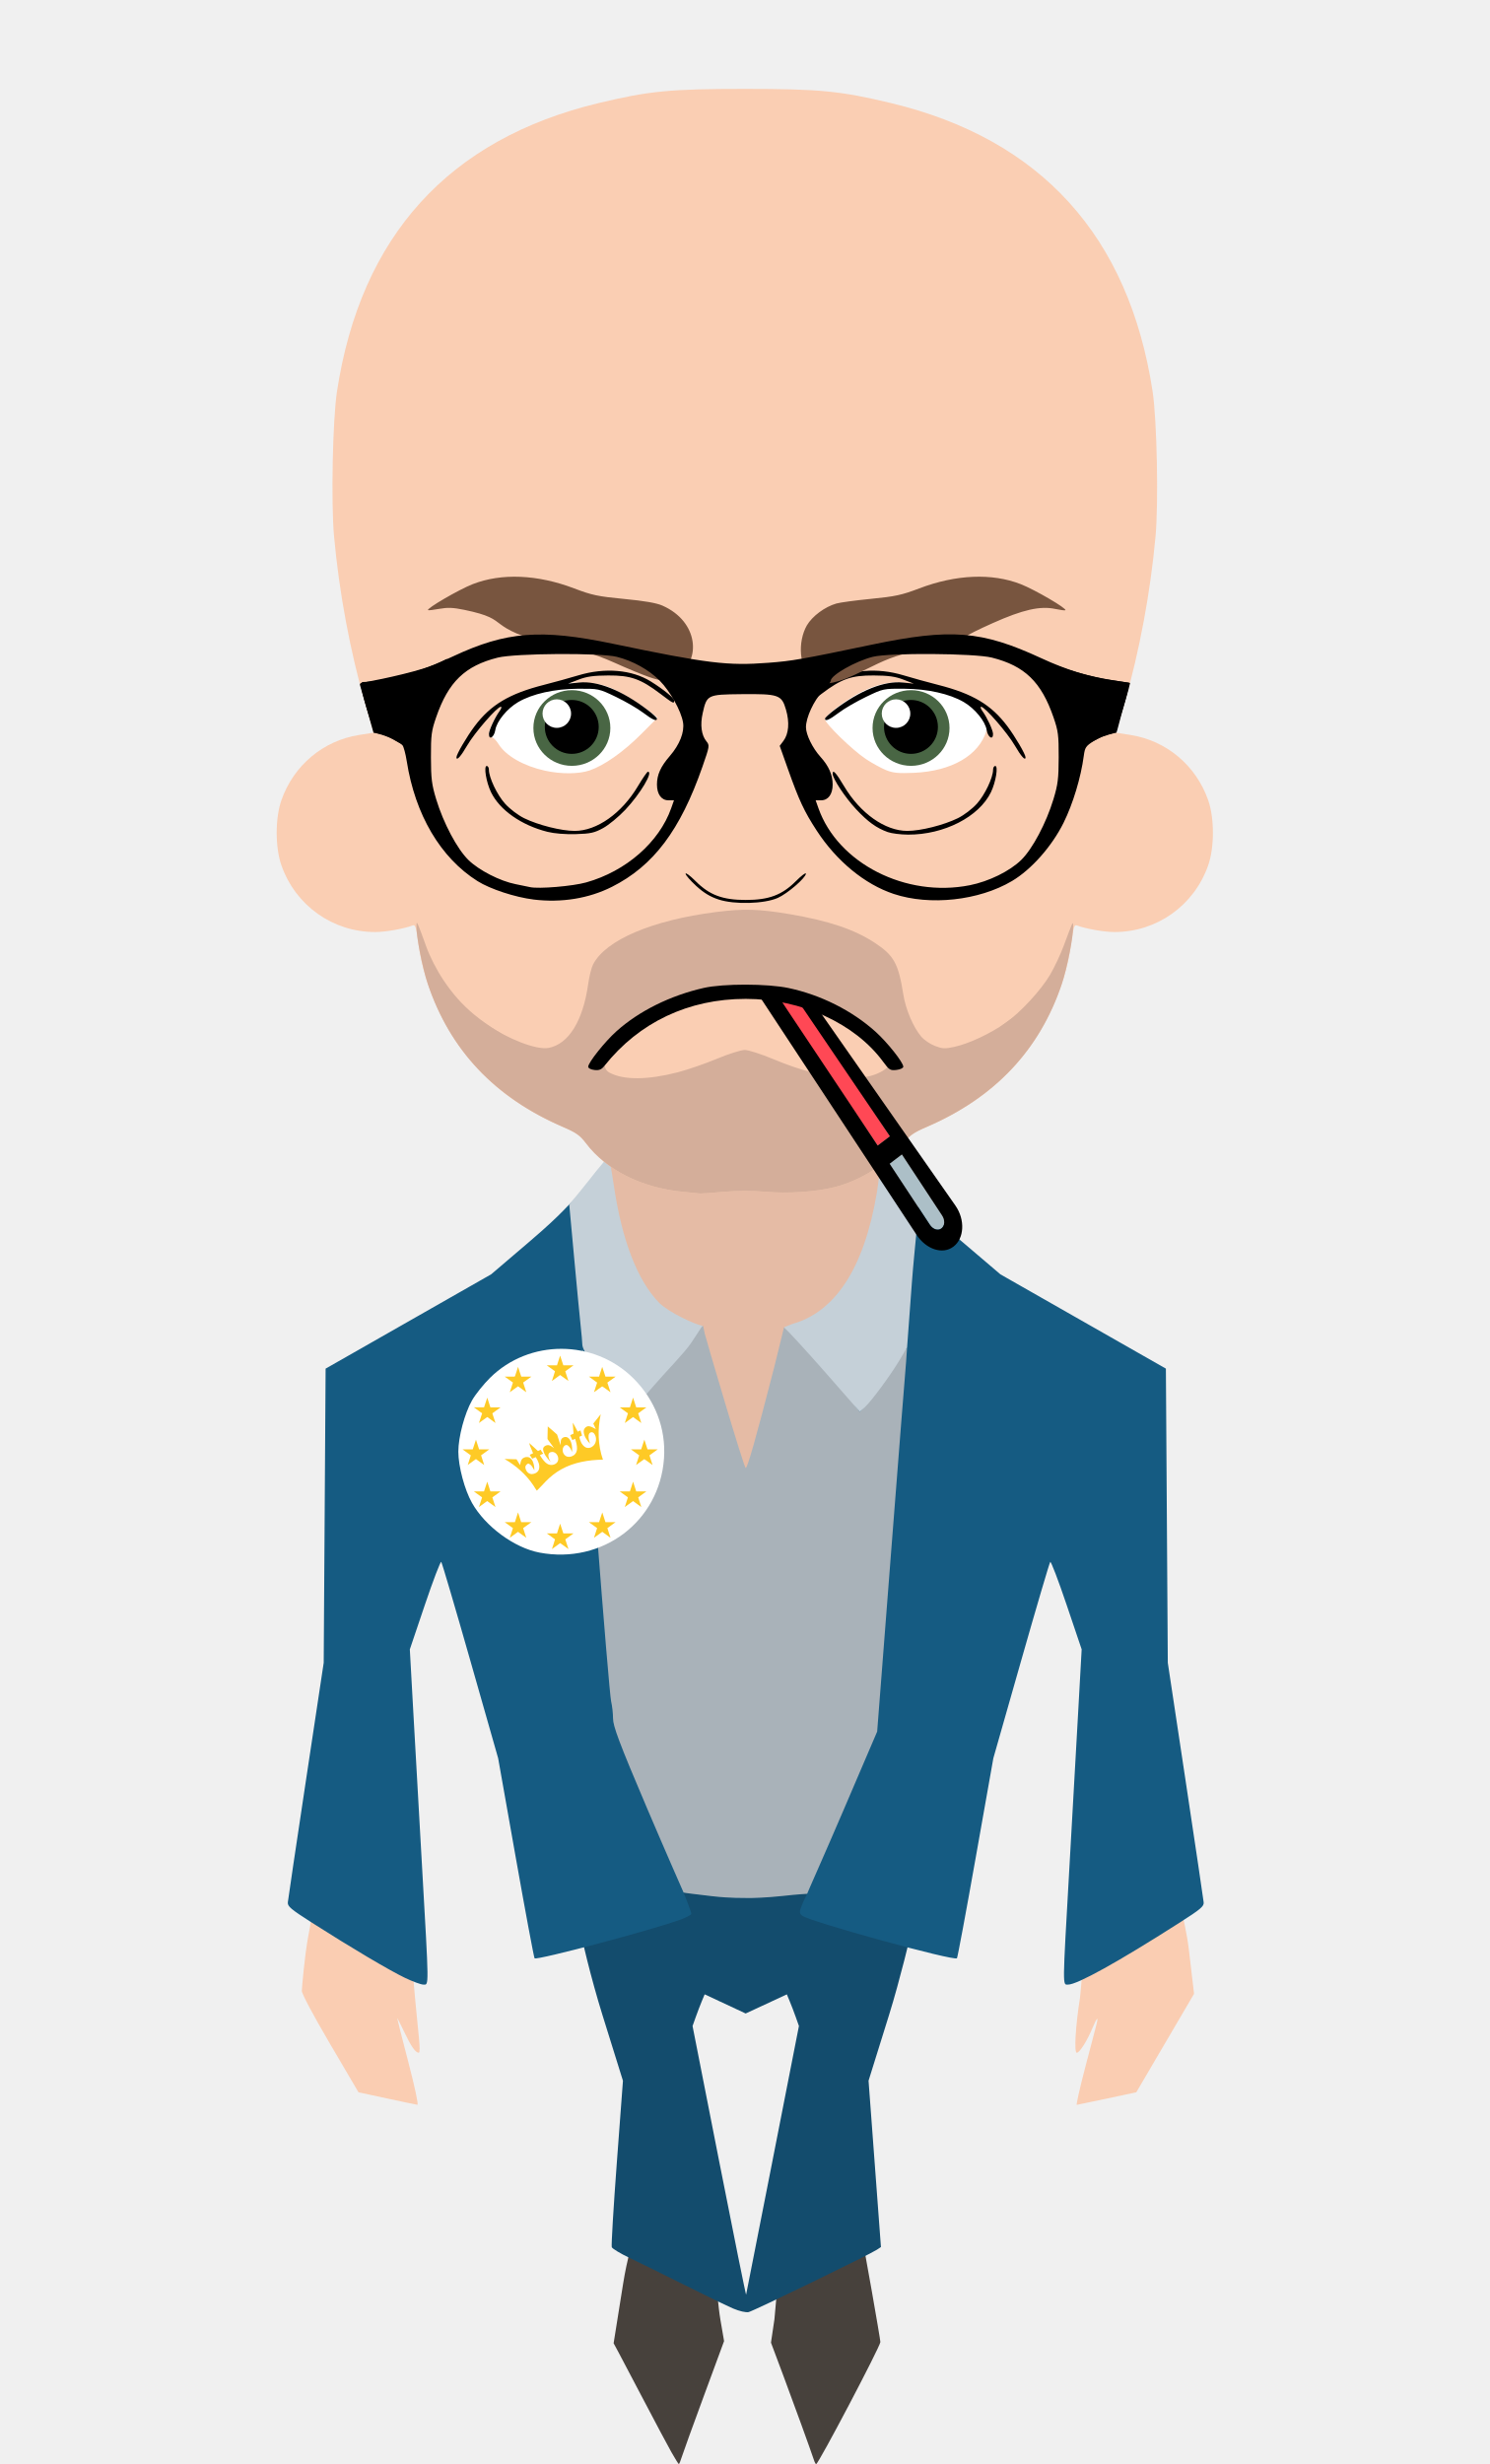
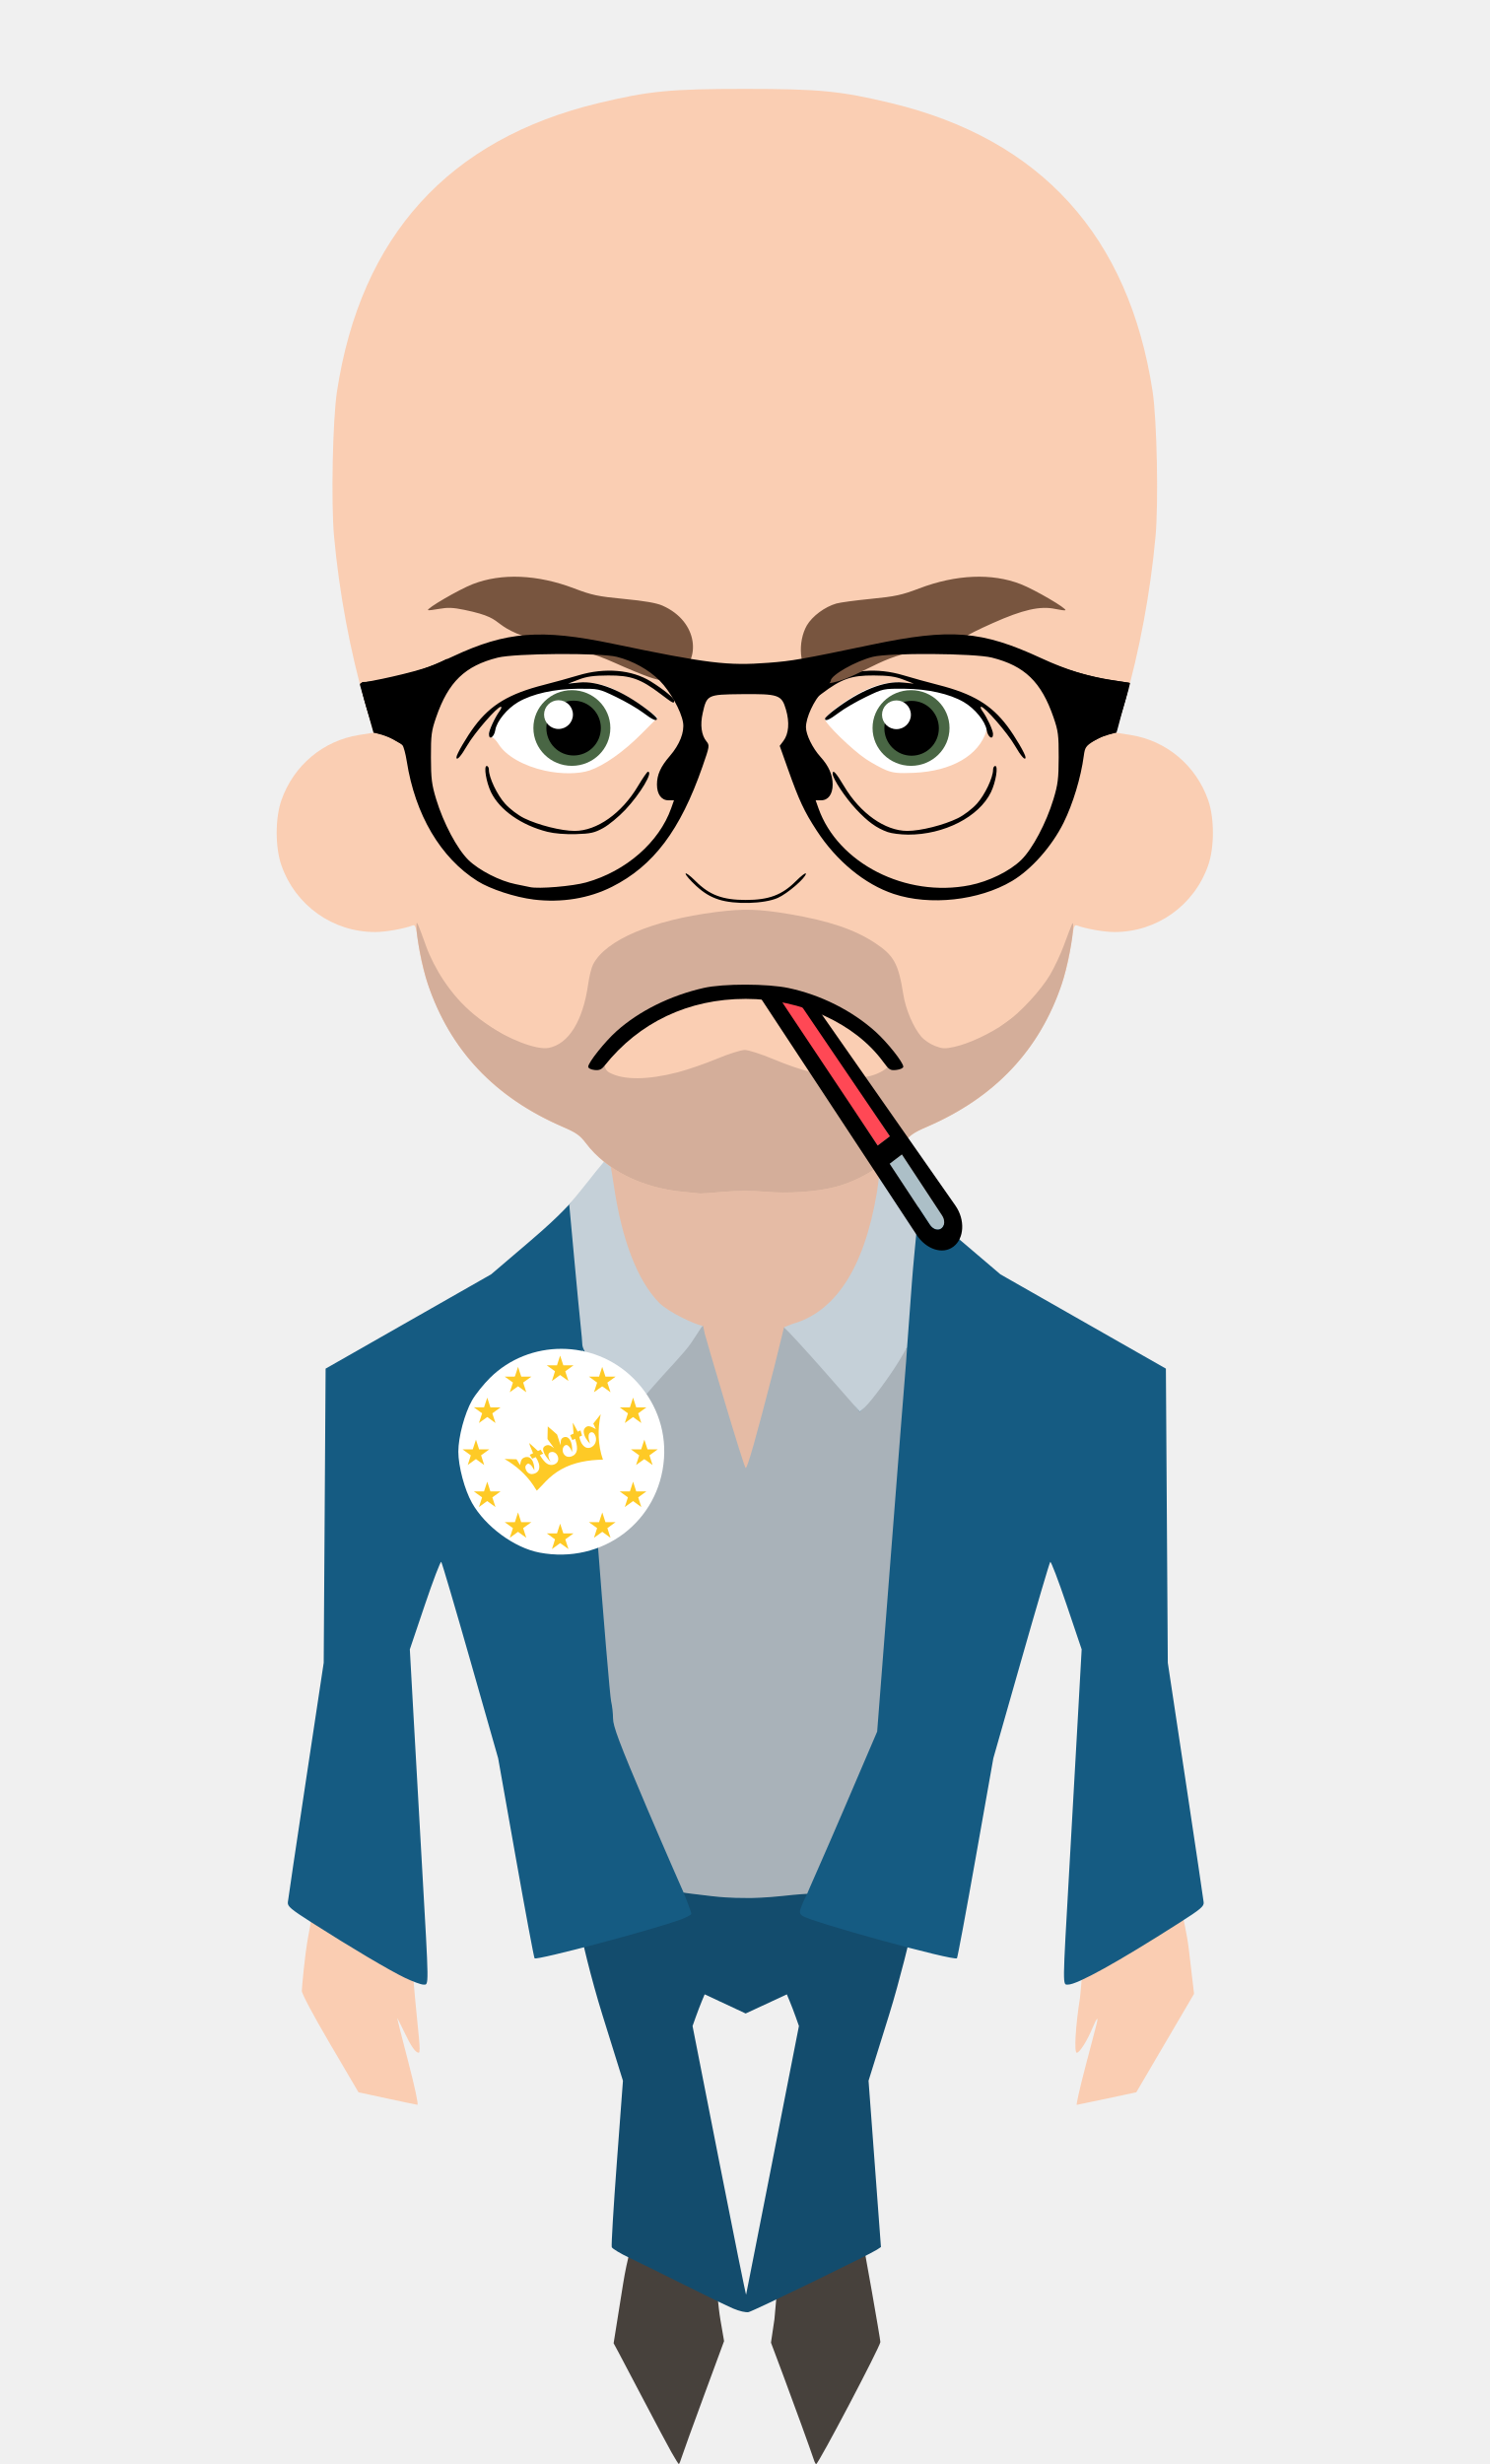
<svg xmlns="http://www.w3.org/2000/svg" version="1.1" viewBox="0 0 780 1290">
  <g id="id0:id0" transform="scale(3.7794 3.7796)">
    <path id="id0:path190" d="m93.033 339.69c-0.506-0.894-2.2-4.072-3.764-7.061-1.565-2.989-3.162-6.023-3.55-6.741l-0.705-1.306 1.311-8.214c0.54-3.387 1.344-6.136 1.385-6.182 0.066-0.075 11.231 5.628 11.476 5.862 0.055 0.052 0.331 3.567 0.615 5.223l0.516 3.011-2.762 7.489c-1.519 4.119-2.907 7.952-3.083 8.517s-0.365 1.028-0.42 1.028c-0.054 0-0.513-0.732-1.018-1.626zm19.812 1.283c-0.589-1.748-2.88-8.067-4.288-11.826l-1.742-4.651 0.48-3.244 0.48-5.361 5.793-2.994c3.556-1.838 5.831-2.87 5.893-2.674 0.219 0.7 2.512 13.829 2.512 14.183 0 0.591-8.584 16.91-8.895 16.91-0.065 0-0.169-0.154-0.233-0.343z" fill="#47413c" stroke-width=".269" />
    <path id="id0:path216-9-1" d="m101.6 319.78c-0.8-0.342-3.837-1.811-6.747-3.265-2.91-1.454-6.34-3.143-7.621-3.753-1.281-0.61-2.394-1.281-2.475-1.49-0.08-0.209 0.236-5.481 0.702-11.715l0.848-11.335-2.84-9.107c-1.562-5.009-3.115-11.434-2.921-11.481 0.354-0.085-0.115-0.401 3.195-1.327 6.303-1.764 8.832-2.738 9.298-3.005 0.298-0.171 0.377-0.805-0.058-1.817-0.32-0.743-0.521-3.338-0.566-3.431-0.033-0.068 2.717 2.004 4.973 2.273 3.791 0.452 7.516 0.448 10.695 0.085 1.892-0.216 5.192-0.597 5.573-0.664 0 0 0.834 0.768 0.22 2.157-0.418 0.946-0.751 1.262-0.444 1.433 0.581 0.323 3.35 1.137 9.534 2.808 3.298 0.891 3.291 1.5 3.291 1.5-0.067 0.187-1.522 6.457-3.084 11.465l-2.84 9.105 0.859 11.518 0.859 11.518-0.56 0.372c-1.046 0.694-17.111 8.502-17.776 8.639-0.384 0.079-1.272-0.125-2.117-0.485zm5.458-20.646 3.63-18.5-0.439-1.236c-0.241-0.68-0.618-1.665-0.837-2.19l-0.398-0.953-5.706 2.648-5.68-2.652-0.399 0.956c-0.22 0.526-0.597 1.513-0.839 2.194l-0.44 1.239 3.681 18.707c2.025 10.289 3.708 18.613 3.74 18.498 0.032-0.115 1.692-8.535 3.688-18.71z" fill="#134c6d" stroke-width=".265" />
    <path id="id0:path192" d="m53.607 290.67-3.94-0.854-3.929-6.686c-2.314-3.938-3.926-6.962-3.921-7.356 4e-3 -0.368 0.391-4.864 0.859-7.403l0.851-4.617 4.018 2.541c2.21 1.398 5.255 3.204 6.766 4.013l2.749 1.472 0.469 5.263c0.37 4.152 0.829 7.297 0.492 7.297-0.457 0-1.07-0.881-2.043-2.938-0.521-1.1-0.946-1.927-0.946-1.838 0 0.09 0.695 2.827 1.544 6.084 0.887 3.4 1.422 5.911 1.257 5.897-0.158-0.013-2.06-0.408-4.227-0.878zm96.663-3.985c0.696-2.688 1.397-5.362 1.558-5.943 0.425-1.534 0.204-1.451-0.474 0.178-0.742 1.783-1.782 3.422-2.17 3.422-0.394 0-0.176-3.724 0.447-7.636l0.47-5.067 2.95-1.679c1.623-0.923 4.632-2.747 6.689-4.053l3.739-2.374 0.254 1.246c0.14 0.686 0.714 3.034 0.977 5.263l0.722 6.133-4.002 6.821-4.002 6.821-4.036 0.863c-2.22 0.475-4.115 0.869-4.212 0.877-0.097 8e-3 0.393-2.185 1.089-4.872z" fill="#facdb2" stroke-width=".266" />
    <path id="id0:path7422" d="m56.096 273.96c-2.161-1.036-7.499-4.2-12.836-7.608-2.978-1.902-3.432-2.284-3.382-2.843 0.032-0.355 1.163-7.968 2.514-16.918l2.456-16.272 0.132-20.37 0.132-20.37 22.943-13.07 5.255-4.484c5.025-4.288 5.16-4.979 6.703-6.268 0.973-0.813 1.822-2.481 2.463-3.221l1.833-2.115 0.25 1.072c0.232 0.995 0.043 0.355 0.58 3.586 1.341 8.065 3.653 13.833 7.392 16.677 1.405 1.069 3.357 2.041 4.596 2.041 0.513 0 0.087-0.067 0.589 2.102 0.865 3.738 5.172 17.479 5.603 17.495 0.396 0.015 4.57-15.402 4.989-17.35l0.491-2.194 1.089-0.355c4.749-1.549 8.754-5.902 10.817-14.073 0.41-1.625 0.837-3.891 1.012-5.143 0.306-2.185 0.603-4.409 1.446-3.787l0.403 0.297 0.659 0.967c0.743 1.09 2.202 3.77 2.883 4.338 0.234 0.195 2.909 3.11 5.956 5.706l5.541 4.719 22.924 13.059 0.132 20.37 0.132 20.37 2.456 16.272c1.351 8.95 2.482 16.563 2.514 16.918 0.05 0.559-0.404 0.941-3.382 2.843-8.447 5.395-14.132 8.55-15.405 8.55-0.776 0-0.784 0.739 0.186-16.272 0.432-7.567 0.99-17.45 1.241-21.961l0.456-8.203-2.081-6.16c-1.145-3.388-2.167-6.067-2.272-5.953-0.105 0.114-1.922 6.279-4.037 13.701l-3.846 13.494-2.441 13.759c-1.343 7.567-2.513 13.842-2.6 13.945-0.368 0.43-20.26-5.029-21.438-5.891-0.451-0.33-0.419-0.601 0.107-1.829 0.303-0.708 0.631-1.204 0.571-1.264-0.06-0.06-1.937 0.112-4.173 0.363-4.042 0.454-6.413 0.384-11.815-0.349l-1.135-0.154 0.54 1.37c0.297 0.754 0.54 1.476 0.54 1.606 0 0.13-0.66 0.483-1.467 0.784-3.654 1.367-19.969 5.695-20.248 5.371-0.091-0.106-1.264-6.384-2.607-13.952l-2.441-13.759-3.846-13.494c-2.115-7.422-3.932-13.587-4.037-13.701-0.105-0.114-1.127 2.565-2.272 5.953l-2.081 6.16 0.456 8.203c0.251 4.511 0.809 14.394 1.241 21.961 0.97 17.011 0.962 16.272 0.186 16.272-0.332 0-1.488-0.424-2.569-0.942z" fill="#155b82" stroke-width=".265" />
    <path id="id0:path37" d="m99.339 198.1c-1.042-3.909-2.909-8.561-3.128-10.216l-0.474-2.575-4.736-0.653s-6.365-10.141-7.369-20.59c-0.175-1.823 0.42-4.074 0.467-4.12 0.047-0.047 0.712-0.109 1.648 0.387 3.962 2.098 8.648 1.248 13.162 1.304 9.539 0.118 16.978 1.081 22.124-1.583 1.05-0.544 1.461-0.288 1.569-0.337 0.216-0.099 1.289 0.845 0.496 5.186-1.784 9.768-6.217 19.902-11.69 20.134l-1.167 0.449-0.321 1.656c-0.648 3.336-5.946 16.877-6.084 17.529-0.385 1.82-3.054-1.164-4.495-6.571z" fill="#e5bba5" />
    <g id="id0:g186" transform="translate(-.00010372 -.00010846)" stroke-width=".265">
      <path id="id0:path182" d="m98.793 262.67c-2.316-0.273-4.068-0.482-4.085-0.521-0.018-0.042-2.387-5.403-5.028-11.597-3.968-9.306-4.747-11.481-4.747-12.518 0-0.69-0.119-1.754-0.265-2.364-0.146-0.61-1.036-11.17-1.978-23.467-0.942-12.297-1.786-23.013-1.874-23.813l-0.162-1.455 1.5 2.379c1.391 2.206 3.929 5.528 4.734 6.196 0.351 0.291 1.074-0.901 8.069-8.862 1.355-1.543 2.251-2.956 2.37-2.999 0.119-0.043 0.086 0.099 0.315 1.093 0.155 0.673 5.431 18.597 5.673 18.597 0.249 0 1.435-4.191 3.942-13.926l1.367-5.56 4.623 4.031 5.882 7.682 0.703-0.823c0.996-1.165 2.862-4.564 4.513-6.348l1.327-1.744-0.137 2.002c-0.09 0.946-1.028 12.852-2.085 26.459l-1.922 24.739-4.704 10.98c-2.587 6.039-4.991 11.407-4.999 11.494-0.069-3e-3 -1.415 0.079-3.444 0.303-2.029 0.224-4.206 0.295-4.753 0.278-0.44-0.014-2.519 0.034-4.835-0.239z" fill="#a9b2b9" />
      <path id="id0:path184" d="m85.405 193.8c-2.143-2.564-4.699-6.628-4.723-7.511-0.01-0.378-0.117-1.581-0.237-2.672-0.12-1.091-0.525-5.315-0.899-9.385l-0.681-7.401 1.331-1.599c1.354-1.627 3.779-4.863 4.067-4.863 0.145 0 0.269 0.616 0.374 1.298 0.148 0.96 0.23 1.338 0.444 2.768 1.086 7.231 3.164 12.875 6.258 16.038 1.335 1.335 5.077 3.053 6.006 3.172-0.405 0.485-0.045 0.065-1.597 2.384-0.906 1.354-3.445 3.916-5.234 5.989s-3.297 3.77-3.35 3.77c-0.054 0-0.846-0.895-1.76-1.988zm28.895-3.75c-2.656-3.029-5.288-5.868-5.677-6.201 0 0 1.132-0.458 1.187-0.473 5.773-1.613 9.881-7.508 11.67-18.148 0.53-3.152 0.231-4.355 1.435-5.017 0.366-0.201 0.87 0.884 1.712 2.011 0.572 0.766 0.804 1.378 1.369 2.242 0.802 1.226 0.401 0.702 1.158 1.661 0.354 0.449-0.451 6.586-0.816 11.529l-0.665 8.987-1.046 1.76c-1.247 2.099-3.896 5.687-4.831 6.543l-0.668 0.612z" fill="#c5d0d8" />
    </g>
    <g id="id0:g206" transform="translate(-.00010372 -.00010846)" stroke-width=".265">
      <path id="id0:path204" d="m74.745 215.06c-3.489-0.661-7.499-3.609-9.348-6.873-1.028-1.816-1.897-5.069-1.897-7.105s0.868-5.289 1.897-7.105c0.465-0.822 1.591-2.231 2.502-3.13 5.432-5.368 14.364-5.346 19.826 0.049 3.027 2.99 4.562 6.985 4.27 11.117-0.616 8.729-8.513 14.702-17.25 13.048z" fill="#fff" />
    </g>
    <path id="id0:path53" d="m73.84 110.05c-3.084-0.635-5.367-1.705-7.238-3.392-1.176-1.06-3.194-3.468-3.198-4.643-0.002-0.555 0.003-0.065-0.003-0.384-4e-3 -0.228 0.837-0.38 0.845-0.535 0.031-0.569 5.451-3.995 8.322-5.061 1.329-0.494 1.967-0.556 4.929-0.48l3.37 0.302 2.256 0.929c0.522 0.286 6.992 4.265 7.127 4.714 0.131 0.438-1.898 3.295-4.22 5.165-1.113 0.897-2.917 2.058-4.009 2.58-1.806 0.864-2.211 0.954-4.498 0.998-1.383 0.027-3.04-0.06-3.684-0.193zm52.723-0.235c-2.238-0.806-5.076-2.834-7.993-5.712l-2.481-2.53 1.567-0.967c2.461-1.518 5.879-3.939 7.369-4.558 1.122-0.466 1.883-0.643 4.733-0.656 2.51-0.012 3.225 0.165 3.306 0.408 0.061 0.182 0.477 0.424 0.647 0.424 0.593 5.3e-4 3.688 1.272 6.141 3.036 3.496 2.514 3.147 1.129 2.788 3.594-0.409 2.803-4.476 6.19-8.634 7.071-2.574 0.545-5.753 0.498-7.444-0.111z" fill="#fff" stroke-width=".265" />
    <ellipse id="id0:path8077-5-3" cx="125.36" cy="104.77" rx="6.421" ry="6.314" fill="#29abe2" fill-rule="evenodd" stroke-width=".601" />
    <path id="id0:path65" d="m63.371 105.3c-0.264-0.426 5.525-4.058 8.263-5.184 0.839-0.345 1.33-0.63 1.091-0.633-1.088-0.016-5.29 1.463-9.378 3.301-5.07 2.279-4.902 2.218-5.048 1.825-0.06-0.161 0.64-0.623 1.554-1.028 10.497-4.646 11.369-4.889 18.216-5.09 5.745-0.168 7.685 0.087 10.483 1.38 2.508 1.159 6.012 3.573 5.675 3.91-0.161 0.161-0.869-0.186-1.949-0.957-3.883-2.771-7.348-3.894-11.845-3.84l-1.72 0.021 1.191 0.229c0.655 0.126 2.061 0.669 3.125 1.206 2.667 1.347 7.665 4.646 7.255 4.788-0.185 0.064-1.435-0.594-2.778-1.462-5.537-3.579-8.618-4.603-12.149-4.039-2.999 0.479-5.147 1.456-9.666 4.396-1.196 0.778-2.241 1.307-2.322 1.176zm52.653-1e-3c-0.172-0.278 1.89-1.707 5.423-3.76 2.417-1.404 4.151-2.165 5.556-2.436 0.364-0.07-0.717-0.075-2.402-0.011-4.184 0.16-6.274 0.901-10.239 3.632-1.927 1.327-2.765 1.515-1.7 0.381 0.863-0.919 4.568-3.072 6.587-3.829 1.582-0.593 2.319-0.689 6.088-0.797 4.446-0.127 8.081 0.166 10.767 0.868 3.166 0.827 12.066 4.751 12.066 5.319 0 0.202-0.032 0.367-0.071 0.367-0.039 0-1.899-0.835-4.132-1.855-4.619-2.111-7.824-3.296-9.555-3.535l-1.191-0.164 0.941 0.364c2.186 0.846 8.97 4.819 8.978 5.256 7e-3 0.431-0.643 0.136-2.983-1.352-2.765-1.759-5.032-2.751-5.538-3.003-0.199-0.099-0.357-0.156-0.517-0.242-0.137-0.074-1.033-0.432-2.186-0.667-4.069-0.83-7.117 0.103-13.161 4.025-1.421 0.922-2.65 1.57-2.731 1.439z" stroke-width=".265" />
    <path id="id0:path1" d="m94.582 165.08c-5.692-0.553-10.593-3.013-13.4-6.727-0.826-1.092-1.343-1.458-3.191-2.254-8.092-3.487-13.676-8.676-17.123-15.913-1.543-3.24-2.473-6.314-2.933-9.7-0.281-2.072-0.401-2.435-0.758-2.297-1.185 0.457-3.777 0.914-5.186 0.914-5.887 0-11.03-3.65-12.998-9.223-0.879-2.49-0.879-6.565 0-9.056 1.7-4.815 5.784-8.239 10.761-9.02l1.997-0.313-1.143-3.982c-2.108-7.346-3.611-15.401-4.325-23.191-0.428-4.663-0.197-16.154 0.403-20.086 3.288-21.536 15.484-34.976 36.261-39.957 7.002-1.679 9.917-1.961 20.241-1.961 10.325 0 13.239 0.282 20.241 1.961 20.777 4.981 32.973 18.421 36.261 39.957 0.6 3.932 0.831 15.423 0.403 20.086-0.715 7.79-2.217 15.845-4.325 23.191l-1.143 3.982 1.997 0.313c4.977 0.781 9.062 4.204 10.761 9.02 0.879 2.49 0.879 6.565 0 9.056-1.968 5.574-7.111 9.223-12.998 9.223-1.409 0-4.001-0.457-5.186-0.914-0.357-0.138-0.476 0.225-0.758 2.297-0.46 3.386-1.389 6.461-2.933 9.7-3.447 7.237-9.031 12.426-17.123 15.913-1.848 0.796-2.365 1.162-3.191 2.254-2.028 2.683-5.872 5.137-9.504 6.067-2.64 0.676-6.468 0.937-9.647 0.658-1.845-0.162-3.913-0.157-5.834 0.013-1.637 0.145-3.096 0.248-3.241 0.23-0.146-0.019-1.221-0.127-2.39-0.24z" fill="#faceb3" />
    <path id="id0:path1-4" d="m77.168 189.12c0.144-0.449 0.297-0.896 0.435-1.348 0.153 0.447 0.295 0.899 0.443 1.348h1.415q-0.573 0.415-1.147 0.831c0.148 0.447 0.292 0.894 0.44 1.341-0.386-0.272-0.762-0.554-1.149-0.828q-0.572 0.416-1.143 0.831c0.141-0.451 0.301-0.896 0.431-1.35l-1.141-0.825c0.472-1e-3 0.943-6.7e-4 1.415-6.7e-4zm-5.779 1.397c0.127-0.396 0.257-0.789 0.385-1.185 0.15 0.453 0.282 0.908 0.449 1.354q0.7-7e-3 1.402 0c-0.384 0.268-0.758 0.548-1.143 0.819 0.139 0.45 0.291 0.896 0.435 1.345-0.381-0.272-0.762-0.553-1.143-0.827-0.381 0.272-0.762 0.555-1.143 0.825 0.143-0.449 0.297-0.893 0.435-1.344-0.381-0.269-0.756-0.551-1.139-0.816 0.435-8e-3 0.877 4e-3 1.315-4e-3 0.102 0.022 0.12-0.096 0.147-0.167zm11.608 0.167c0.148-0.448 0.301-0.896 0.435-1.349 0.163 0.445 0.296 0.9 0.451 1.349h1.405c-0.381 0.276-0.767 0.548-1.143 0.832 0.153 0.443 0.295 0.89 0.44 1.336-0.389-0.266-0.75-0.576-1.155-0.816-0.388 0.256-0.754 0.544-1.135 0.813 0.144-0.446 0.285-0.893 0.435-1.337-0.377-0.282-0.762-0.557-1.143-0.83 0.47-6.5e-4 0.94 1e-3 1.409 1e-3zm-15.935 4.258c0.154-0.447 0.286-0.9 0.449-1.344 0.134 0.451 0.286 0.896 0.43 1.343h1.415q-0.575 0.416-1.146 0.829c0.15 0.446 0.294 0.893 0.438 1.341-0.381-0.276-0.762-0.547-1.138-0.829-0.39 0.269-0.767 0.556-1.153 0.829 0.147-0.445 0.289-0.893 0.439-1.342-0.381-0.278-0.762-0.553-1.143-0.83 0.468-8.4e-4 0.938 8.4e-4 1.409 8.4e-4zm20.211-1e-3q0.218-0.675 0.435-1.347c0.143 0.45 0.295 0.897 0.435 1.347 0.471 4e-3 0.942 0 1.415 2e-3 -0.381 0.277-0.762 0.551-1.143 0.828 0.139 0.449 0.294 0.893 0.435 1.342-0.381-0.272-0.762-0.552-1.143-0.826-0.381 0.272-0.762 0.552-1.143 0.828 0.14-0.449 0.292-0.895 0.435-1.344q-0.57-0.413-1.143-0.826c0.471-3e-3 0.943 8.5e-4 1.415-2e-3zm-5.074 2.249c0.343-0.432 0.684-0.866 1.03-1.294-0.449 2.074-0.397 4.279 0.305 6.292-1.985 0.029-4.021 0.36-5.773 1.34-0.807 0.446-1.529 1.034-2.171 1.693-0.409 0.418-0.79 0.862-1.216 1.263-0.177-0.218-0.301-0.472-0.459-0.703-1.014-1.533-2.429-2.775-4.016-3.689 0.555 0.021 1.11 0.032 1.665 0.045 0.168 0.267 0.331 0.538 0.494 0.808 0.058-0.319 0.094-0.682 0.343-0.917 0.268-0.213 0.672-0.293 0.979-0.116 0.211 0.119 0.346 0.332 0.443 0.547a2.904 2.904 0 0 1 0.206 1.205c-0.202-0.368-0.414-0.805-0.846-0.94-0.193 0.084-0.368 0.245-0.396 0.462-0.005 0.468 0.342 0.969 0.837 0.998 0.439 7e-3 0.937-0.23 1.055-0.686 0.157-0.59-0.146-1.176-0.454-1.663q-0.242 0.113-0.485 0.221c-0.127-0.174-0.243-0.355-0.357-0.538 0.157-0.068 0.312-0.139 0.467-0.211-0.157-0.484-0.423-0.932-0.536-1.428 0.417 0.356 0.809 0.743 1.216 1.111l0.381-0.175a1.927 1.927 0 0 0 0.357 0.536c-0.156 0.071-0.312 0.143-0.468 0.214 0.288 0.444 0.575 0.925 1.04 1.206 0.429 0.268 1.064 0.172 1.372-0.236 0.319-0.476 0.036-1.208-0.495-1.39-0.267-0.086-0.656 6e-3 -0.728 0.313-0.065 0.375 0.131 0.727 0.295 1.051-0.44-0.498-0.934-1.03-1.038-1.711-0.051-0.391 0.37-0.637 0.713-0.626 0.317 0.015 0.544 0.261 0.8 0.418-0.277-0.405-0.58-0.792-0.862-1.193-0.054-0.065-0.04-0.152-0.043-0.23 0.008-0.529 0.022-1.058 0.036-1.586 0.426 0.381 0.875 0.734 1.29 1.124 0.184 0.482 0.3 0.989 0.474 1.475 0.031-0.24 0.007-0.49 0.075-0.723 0.125-0.373 0.647-0.535 0.964-0.304 0.218 0.153 0.342 0.404 0.43 0.65 0.151 0.424 0.163 0.881 0.135 1.327-0.143-0.333-0.288-0.701-0.599-0.915-0.166-0.117-0.393-0.045-0.511 0.109-0.404 0.453-0.146 1.274 0.429 1.444 0.33 0.094 0.688-0.022 0.958-0.218 0.269-0.196 0.396-0.532 0.408-0.855 0.019-0.479-0.12-0.946-0.264-1.397l-0.381 0.182c-0.109-0.225-0.215-0.451-0.308-0.682q0.238-0.109 0.474-0.218c-0.033-0.504-0.1-1.005-0.112-1.51 0.262 0.393 0.453 0.829 0.687 1.239 0.129-0.059 0.258-0.117 0.387-0.175 0.071 0.238 0.144 0.476 0.214 0.715-0.127 0.06-0.255 0.119-0.381 0.18 0.116 0.516 0.309 1.068 0.762 1.385 0.308 0.224 0.747 0.189 1.045-0.037 0.581-0.381 0.672-1.269 0.254-1.802-0.109-0.138-0.303-0.237-0.478-0.163-0.181 0.06-0.272 0.251-0.291 0.429-0.041 0.387 0.08 0.766 0.193 1.132-0.419-0.448-0.816-0.986-0.871-1.617-0.054-0.415 0.317-0.85 0.746-0.799 0.341 0.045 0.625 0.259 0.932 0.398-0.115-0.26-0.237-0.512-0.353-0.766zm-16.703 3.573c0.158-0.446 0.293-0.899 0.446-1.346q0.218 0.672 0.435 1.344h1.415q-0.57 0.413-1.139 0.825c0.136 0.451 0.291 0.896 0.43 1.346-0.381-0.272-0.762-0.552-1.143-0.827-0.381 0.272-0.756 0.55-1.138 0.82 0.132-0.447 0.287-0.887 0.429-1.333-0.381-0.278-0.762-0.553-1.143-0.829 0.469-4e-3 0.938-3e-3 1.408-6.6e-4zm23.778-1.347c0.143 0.449 0.291 0.897 0.435 1.346h1.415c-0.381 0.275-0.767 0.551-1.146 0.832 0.145 0.446 0.293 0.891 0.435 1.338-0.39-0.262-0.75-0.577-1.155-0.813-0.386 0.258-0.751 0.548-1.134 0.812 0.146-0.447 0.29-0.894 0.435-1.341-0.381-0.275-0.762-0.553-1.143-0.828 0.471-4e-3 0.941 0 1.415 0 0.152-0.447 0.291-0.898 0.442-1.346zm-21.764 5.825c0.139 0.45 0.286 0.897 0.435 1.344 0.47 0 0.94-3e-3 1.409 0q-0.575 0.41-1.143 0.828c0.151 0.444 0.293 0.891 0.435 1.339-0.385-0.272-0.762-0.562-1.152-0.828-0.375 0.281-0.757 0.553-1.137 0.828q0.218-0.671 0.435-1.341-0.568-0.416-1.143-0.826c0.469-6e-3 0.937 0 1.407 0 0.157-0.447 0.291-0.9 0.453-1.344zm19.762 1.343c0.147-0.449 0.289-0.9 0.439-1.349 0.143 0.451 0.296 0.897 0.435 1.348 0.47 4e-3 0.939 0 1.409 3e-3q-0.567 0.412-1.135 0.822c0.134 0.451 0.294 0.893 0.43 1.344-0.381-0.272-0.762-0.552-1.143-0.826-0.381 0.272-0.762 0.551-1.143 0.826 0.137-0.449 0.289-0.894 0.43-1.342q-0.568-0.413-1.137-0.824c0.474-4e-3 0.944 6.7e-4 1.414-2e-3zm-15.499 2.913q0.22 0.673 0.435 1.346h1.415q-0.57 0.415-1.143 0.828c0.145 0.448 0.293 0.894 0.435 1.343l-1.143-0.83q-0.57 0.415-1.143 0.828c0.139-0.448 0.293-0.893 0.435-1.341-0.378-0.278-0.762-0.548-1.138-0.828 0.47-3e-3 0.94 0 1.411 0 0.139-0.452 0.291-0.898 0.434-1.347zm11.228 1.345c0.151-0.447 0.281-0.901 0.446-1.343 0.134 0.451 0.288 0.895 0.435 1.343h1.408c-0.381 0.279-0.762 0.55-1.143 0.829 0.146 0.447 0.29 0.894 0.44 1.341q-0.575-0.407-1.143-0.828c-0.389 0.269-0.765 0.555-1.151 0.827 0.145-0.447 0.286-0.894 0.435-1.34-0.381-0.277-0.762-0.552-1.143-0.83q0.709 6.5e-4 1.415 6.5e-4zm-5.833 1.56c0.145-0.449 0.297-0.896 0.435-1.348 0.154 0.447 0.294 0.899 0.444 1.347h1.415c-0.381 0.278-0.762 0.552-1.143 0.831 0.147 0.447 0.291 0.894 0.44 1.341-0.387-0.272-0.762-0.555-1.15-0.827q-0.573 0.415-1.143 0.831c0.14-0.452 0.304-0.897 0.43-1.353-0.381-0.272-0.757-0.55-1.138-0.822 0.466-2e-3 0.937 0 1.409 0z" fill="#feca26" stroke-width=".054" />
    <path id="id0:path3" d="m75.535 106.76c-2.991-0.651-5.459-2.065-6.475-3.709-0.316-0.511-0.744-0.93-0.95-0.93-0.206 0-0.375-0.182-0.375-0.405 0-0.596 0.701-2.172 1.312-2.949 0.293-0.372 0.468-0.782 0.388-0.911-0.079-0.128-0.027-0.233 0.116-0.233 0.143 0 0.596-0.279 1.008-0.619 1.023-0.847 4.538-2.027 6.037-2.027 0.348 0 0.701-0.109 0.783-0.243 0.083-0.134 1.37-0.212 2.86-0.174 2.041 0.052 3.082 0.214 4.22 0.655 1.375 0.533 4.413 2.394 6.007 3.68l0.637 0.514-2.267 2.272c-2.458 2.464-5.153 4.362-7.153 5.039-1.496 0.506-3.932 0.522-6.147 0.04zm47.208-0.093c-0.669-0.272-1.917-0.959-2.774-1.527-1.884-1.25-5.667-4.929-5.667-5.512 0-0.545 3.109-2.849 5.234-3.879 2.269-1.1 4.368-1.468 6.183-1.083 4.575 0.97 7.066 1.662 8.692 2.414 0.364 0.168 1.101 0.901 1.637 1.628 0.972 1.316 0.975 1.326 0.618 2.512-1.026 3.41-4.818 5.607-10.061 5.83-2.157 0.091-2.871 0.021-3.862-0.382z" fill="#fff" />
    <path id="id0:path2" d="m75.842 115.22c-3.615-0.909-6.617-3.019-7.814-5.49-0.669-1.381-1.036-3.631-0.594-3.631 0.165 0 0.301 0.234 0.301 0.519 0 1.093 1.134 3.477 2.238 4.705 0.651 0.724 1.799 1.598 2.643 2.011 1.956 0.958 5.151 1.761 7.002 1.761 3.076-4.4e-4 6.523-2.436 8.755-6.186 0.655-1.1 1.28-2.004 1.389-2.008 0.79-0.03-1.047 3.06-3.135 5.273-0.914 0.969-2.294 2.107-3.067 2.529-1.21 0.661-1.735 0.777-3.786 0.837-1.453 0.043-2.986-0.082-3.932-0.32zm47.161 0.04c-1.576-0.563-2.745-1.408-4.407-3.185-1.488-1.591-3.235-4.227-3.235-4.883 0-0.675 0.46-0.177 1.587 1.717 2.232 3.75 5.679 6.186 8.755 6.186 1.851 2.6e-4 5.046-0.803 7.002-1.761 0.844-0.413 1.992-1.287 2.643-2.011 1.104-1.228 2.238-3.612 2.238-4.705 0-0.286 0.135-0.519 0.301-0.519 0.443 0 0.075 2.249-0.594 3.631-1.655 3.418-6.502 5.9-11.481 5.879-1.019-4e-3 -2.283-0.162-2.809-0.35zm-59.766-10.359c0-0.415 1.429-2.858 2.523-4.314 2.229-2.965 4.8-4.5 9.575-5.716 1.423-0.362 3.59-0.961 4.816-1.329 3.651-1.098 7.391-0.78 10.014 0.852 1.733 1.078 3.235 2.296 3.235 2.623 0 0.511-0.072 0.476-1.904-0.91-2.747-2.079-4.117-2.561-7.224-2.544-2.031 0.011-2.984 0.144-4.101 0.573l-1.455 0.559 1.496-0.152c2.599-0.263 5.94 1.075 9.541 3.821 0.696 0.531 1.266 1.06 1.266 1.176 0 0.434-0.593 0.179-1.93-0.829-0.758-0.572-2.449-1.554-3.759-2.183-2.376-1.141-2.388-1.143-5.292-1.125-3.239 0.021-6.29 0.705-8.246 1.847-1.537 0.898-2.975 2.657-3.171 3.877-0.161 1.006-0.892 1.456-0.881 0.541 0.007-0.528 0.825-2.291 1.474-3.175 0.24-0.327 0.318-0.595 0.172-0.595-0.51 0-3.646 3.611-4.663 5.369-0.873 1.508-1.486 2.183-1.486 1.634zm77.361-1.634c-1.018-1.759-4.154-5.369-4.663-5.369-0.146 0-0.068 0.268 0.172 0.595 0.649 0.884 1.467 2.647 1.474 3.175 0.011 0.914-0.72 0.465-0.881-0.541-0.195-1.22-1.634-2.979-3.171-3.877-1.956-1.143-5.007-1.826-8.246-1.847-2.904-0.019-2.916-0.016-5.292 1.125-1.31 0.629-3.001 1.611-3.759 2.183-1.336 1.008-1.93 1.263-1.93 0.829 0-0.116 0.57-0.645 1.266-1.176 3.602-2.747 6.942-4.085 9.541-3.821l1.496 0.152-1.455-0.559c-1.117-0.429-2.071-0.562-4.101-0.573-3.108-0.017-4.477 0.465-7.224 2.544-1.832 1.386-1.904 1.421-1.904 0.91 0-0.327 1.502-1.545 3.235-2.623 2.624-1.632 6.363-1.95 10.014-0.852 1.226 0.369 3.393 0.967 4.816 1.329 4.775 1.216 7.346 2.751 9.575 5.716 1.095 1.456 2.523 3.899 2.523 4.314 0 0.549-0.614-0.125-1.486-1.634z" />
    <ellipse id="id0:path8077-5-2" cx="126.22" cy="100.84" rx="5.331" ry="5.242" fill="#496644" fill-rule="evenodd" stroke-width=".499" />
-     <circle id="id0:path7849-6-4" cx="126.21" cy="100.69" r="3.734" fill-rule="evenodd" stroke-width=".296" />
-     <circle id="id0:path7408-7-8" cx="124.14" cy="98.845" r="1.977" fill="#fff" fill-rule="evenodd" stroke-width=".22" />
    <ellipse id="id0:path8077-5-2-8" cx="79.23" cy="100.84" rx="5.331" ry="5.242" fill="#496644" fill-rule="evenodd" stroke-width=".499" />
-     <circle id="id0:path7849-6-4-5" cx="79.215" cy="100.69" r="3.734" fill-rule="evenodd" stroke-width=".296" />
-     <circle id="id0:path7408-7-8-7" cx="77.142" cy="98.845" r="1.977" fill="#fff" fill-rule="evenodd" stroke-width=".22" />
    <path id="id0:path4" d="m54.373 102.37c-0.728-0.418-2.275-0.859-2.597-0.862-0.041-0.017-0.009 0.024-0.723-2.506-0.408-1.447-1.088-3.802-1.088-3.802-0.14-0.551-0.319-0.542 0.868-0.751 1.931-0.339 7.946-1.606 10.105-2.691l1.009-0.507-0.321 0.609c-0.176 0.335-0.643 1.085-1.037 1.668-1.001 1.478-1.785 3.348-1.998 4.767-0.126 0.843-0.491 1.579-1.216 2.452-0.57 0.686-1.104 1.516-1.188 1.843-0.185 0.722-0.17 0.723-1.815-0.221zm95.493-0.732c-1.615-1.835-3.423-5.894-3.653-8.2-0.126-1.261-0.092-1.393 0.313-1.223 1.669 0.701 4.826 1.552 7.157 1.929l2.884 0.46-0.22 0.914c-0.144 0.574-0.601 2.077-0.999 3.51-0.579 2.084-0.598 2.472-0.739 2.484-0.26 0.023-1.643 0.384-2.359 0.748-0.716 0.363-1.302 0.649-1.302 0.635s-0.487-0.579-1.083-1.256z" />
    <path id="id0:path5" d="m94.582 165.08c-5.692-0.553-10.593-3.013-13.4-6.727-0.826-1.092-1.343-1.458-3.191-2.254-9.42-4.06-15.659-10.657-18.722-19.799-0.743-2.218-1.605-6.602-1.57-7.984 0.016-0.612 0.035-0.622 0.259-0.132 0.133 0.291 0.62 1.591 1.081 2.888 0.507 1.425 1.45 3.273 2.384 4.669 2.547 3.808 5.262 6.039 11.251 9.245 0.738 0.395 1.772 1.33 2.565 2.32 1.395 1.74 3.135 2.972 4.2 2.972 0.884 0 5.235 1.771 7.642 3.111 1.109 0.617 2.137 1.123 2.284 1.123s0.584 0.416 0.972 0.924c0.388 0.508 1.027 1.002 1.421 1.096 0.394 0.095 1.311 0.481 2.039 0.859 1.24 0.644 1.596 0.692 5.703 0.777 2.681 0.055 4.939-0.029 5.821-0.217 0.793-0.169 2.156-0.404 3.029-0.523 4.454-0.605 6.778-1.136 8.769-2.004 0.748-0.326 1.76-0.677 2.249-0.78 1.558-0.328 5.382-2.514 7.267-4.156 2.02-1.759 2.396-1.955 6.805-3.542 1.479-0.532 3.669-2.393 4.132-3.51 0.175-0.424 0.961-1.212 1.746-1.753 1.994-1.373 4.888-4.499 6.162-6.654 0.591-0.999 1.451-2.829 1.911-4.066 1.294-3.477 1.27-3.426 1.29-2.646 0.035 1.382-0.827 5.766-1.57 7.984-3.063 9.142-9.301 15.739-18.722 19.799-1.848 0.796-2.365 1.162-3.191 2.254-2.028 2.683-5.872 5.137-9.504 6.067-2.64 0.676-6.468 0.937-9.647 0.658-1.845-0.162-3.913-0.157-5.834 0.013-1.637 0.145-3.096 0.248-3.241 0.23-0.146-0.019-1.221-0.127-2.39-0.24z" fill="#d4ae9a" />
+     <ellipse id="id0:path3873-4-1" cx="79.472" cy="100.85" rx="3.775" ry="3.798" fill-rule="evenodd" />
+     <ellipse id="id0:path3873-4-1-7" cx="77.378" cy="98.984" rx="2" ry="1.992" fill="#fff" fill-rule="evenodd" />
+     <ellipse id="id0:path3873-4-1-2" cx="126.3" cy="100.88" rx="3.775" ry="3.798" fill-rule="evenodd" />
+     <ellipse id="id0:path3873-4-1-7-3" cx="124.2" cy="99.009" rx="2" ry="1.992" fill="#fff" fill-rule="evenodd" />
  </g>
  <g id="id1:id1" transform="scale(3.7794 3.7796)">
    <path id="id1:path1" d="m103.19 163.06c-2.622-0.111-10.124-0.809-13.021-1.211l-2.305-0.32-0.62-1.191c-0.709-1.361-1.927-2.116-3.418-2.116-1.438-6e-4 -3.402-1.336-4.713-3.204-0.965-1.376-1.36-1.687-3.347-2.635-1.239-0.591-2.723-1.156-3.298-1.256-0.862-0.149-1.499-0.63-3.618-2.726-1.414-1.4-2.709-2.59-2.877-2.646-0.194-0.064-0.339-1.028-0.397-2.634l-0.091-2.533 1.693 1.159c3.217 2.204 7.155 3.722 8.832 3.405 2.769-0.523 4.767-3.748 5.479-8.84 0.149-1.064 0.455-2.29 0.68-2.726 1.752-3.389 8.189-6.129 17.045-7.256 3.818-0.486 5.955-0.424 10.193 0.297 5.431 0.923 8.98 2.119 11.8 3.974 2.647 1.742 3.261 2.856 3.946 7.155 0.329 2.07 1.368 4.514 2.478 5.828 0.39 0.463 1.247 1.046 1.903 1.297 1.043 0.398 1.383 0.414 2.704 0.123 2.046-0.451 5.029-1.854 7.132-3.355l1.736-1.239-0.186 1.167c-0.102 0.642-0.363 1.691-0.58 2.332-0.217 0.641-0.462 1.657-0.544 2.258-0.133 0.974-0.313 1.201-1.643 2.082-0.821 0.544-2.386 1.634-3.478 2.422-3.554 2.568-4.749 3.341-6.023 3.897-0.689 0.301-2.444 1.407-3.899 2.459-1.455 1.051-2.944 2.068-3.307 2.259-0.364 0.191-1.407 0.918-2.318 1.616-2.871 2.199-5.754 2.59-15.938 2.158zm-9.288-14.531c1.367-0.354 3.808-1.196 5.424-1.87 1.631-0.681 3.349-1.223 3.864-1.22 0.509 3e-3 2.261 0.565 3.892 1.248 7.495 3.138 13.411 3.518 16.009 1.03 1.485-1.52-3.469-5.47-5.014-6.61-4.475-3.341-8.75-4.446-14.886-4.446-6.137 0-10.95 1.331-15.31 4.822-3.274 2.621-5.297 6.132-3.39 7.124 1.965 1.022 5.269 0.994 9.412-0.078z" fill="#d4ae9a" />
    <path id="id1:path2" d="m112.71 94.091c-2.108-1.488-2.189-5.241-0.928-7.455 0.76-1.296 2.492-2.581 4.099-3.04 0.514-0.147 2.677-0.438 4.807-0.647 3.35-0.329 4.249-0.524 6.674-1.446 5.088-1.935 10.082-2.143 14.061-0.585 1.948 0.763 6.417 3.37 6.181 3.607-0.056 0.056-0.687-0.023-1.401-0.175-2.092-0.446-4.49 0.097-8.671 1.964-2.001 0.893-3.579 1.684-3.506 1.757 0.073 0.073-1.039 0.572-2.47 1.109-1.808 0.679-3.279 1.037-4.819 1.173-4.833 0.428-8.775 4.365-12.845 4.365-0.143 0-0.674-0.282-1.181-0.627zm-22.75-0.3c-0.946-0.324-3.07-1.201-4.72-1.948-1.65-0.747-3.342-1.358-3.759-1.358-0.417 0-2.401-0.435-4.408-0.966-10.617-2.81-5.713-3.594-12.762-5.048-1.526-0.315-2.3-0.345-3.44-0.136-0.809 0.149-1.515 0.229-1.57 0.179-0.241-0.223 4.27-2.847 6.184-3.596 3.98-1.558 8.973-1.35 14.062 0.585 2.476 0.942 3.285 1.112 6.921 1.461 2.832 0.271 4.49 0.559 5.311 0.923 5.101 2.256 5.237 7.663 2.282 9.387-1.915 1.117-2.232 1.157-4.101 0.517z" fill="#78553f" />
    <path id="id1:path3" d="m73.939 124.6c-2.561-0.31-6.032-1.45-7.786-2.556-5.122-3.231-8.635-9.183-9.799-16.602-0.159-1.013-0.424-2.005-0.589-2.204-0.429-0.516-2.731-1.643-3.358-1.643-0.437 0-0.669-0.447-1.337-2.58-0.445-1.419-0.881-3.026-0.969-3.572-0.157-0.97-0.142-0.992 0.672-0.992 1.172 0 5.49-0.965 7.625-1.705 0.988-0.342 2.949-1.162 4.357-1.823 7.38-3.46 12.158-3.837 22.179-1.749 13.077 2.725 15.856 3.066 21.498 2.635 3.352-0.256 4.553-0.466 14.354-2.513 10.947-2.286 15.21-1.948 23.448 1.863 3.528 1.632 6.675 2.608 9.922 3.077l2.267 0.328-0.152 0.936c-0.083 0.515-0.511 2.083-0.951 3.486-0.772 2.464-0.829 2.556-1.679 2.715-0.484 0.091-1.427 0.513-2.098 0.938-1.105 0.701-1.234 0.891-1.388 2.047-0.401 3.019-1.502 6.664-2.807 9.292-1.623 3.267-4.465 6.473-7.149 8.063-4.571 2.708-11.374 3.449-16.379 1.784-4.014-1.335-7.929-4.557-10.683-8.792-1.731-2.662-2.425-4.149-3.985-8.543l-1.127-3.175 0.513-0.684c0.741-0.989 0.871-2.56 0.358-4.324-0.601-2.069-1-2.207-6.201-2.154-4.695 0.048-4.771 0.086-5.343 2.642-0.363 1.623-0.177 3.03 0.513 3.882 0.466 0.576 0.453 0.662-0.545 3.525-3.07 8.805-6.794 13.747-12.54 16.639-3.208 1.615-6.982 2.228-10.839 1.76zm7.29-2.375c5.504-1.547 10.098-5.56 11.762-10.276l0.386-1.093h-0.767c-0.977 0-1.591-0.843-1.591-2.184 0-1.358 0.505-2.477 1.785-3.956 1.358-1.569 2.044-3.31 1.828-4.639-0.26-1.6-1.782-4.326-3.237-5.798-1.488-1.504-3.699-2.733-5.932-3.296-2.283-0.576-14.093-0.497-16.51 0.11-4.541 1.142-6.833 3.361-8.525 8.254-0.657 1.898-0.731 2.472-0.723 5.556 0.008 2.965 0.108 3.766 0.726 5.805 0.999 3.297 2.902 6.884 4.466 8.414 1.46 1.429 4.379 2.924 6.543 3.349 0.8 0.157 1.693 0.341 1.984 0.409 1.185 0.274 5.91-0.122 7.805-0.654zm53.128 0.395c2.657-0.53 5.545-1.949 7.136-3.508 1.554-1.521 3.461-5.117 4.457-8.405 0.618-2.038 0.718-2.84 0.726-5.805 8e-3 -3.085-0.067-3.658-0.723-5.556-1.692-4.893-3.984-7.112-8.525-8.254-2.416-0.607-14.226-0.687-16.51-0.111-2.411 0.608-5.821 2.551-5.821 3.316 0 0.172-0.517 0.845-1.149 1.495-1.19 1.224-2.296 3.621-2.285 4.952 8e-3 1.036 0.914 2.882 2.009 4.093 1.152 1.276 1.69 2.494 1.69 3.833 0 1.341-0.614 2.184-1.591 2.184h-0.767l0.386 1.093c2.694 7.637 12.122 12.435 20.968 10.671z" />
  </g>
  <g id="id2:id2" transform="scale(3.7794 3.7796)">
    <g id="id2:XMLID_26_" transform="matrix(-.006137 .13752 -.12294 -.039787 134.96 133.36)">
      <g id="id2:g3">
        <path id="id2:path1" d="m212.47 98.092-120.78 125.36c-15.324-11.16 13.833-3.249-1.725-8.126-1.518-0.588-4.975-15.164-5.202-14.939l114.59-115.4z" fill="#ff4855" />
        <path id="id2:path2" d="m274.42 23.302c3.54 3.54 3.54 9.3 0 12.84l-47.72 47.72-13.11-13.12 47.72-47.71c3.54-3.54 9.29-3.54 12.83 0z" fill="#acbfc7" />
        <path id="id2:path3" d="m288.65 9.073c11.39 11.39 11.39 29.92 0 41.31l-184.03 184.03c-32.272-24.692-7.429-48.46-20.133-50.794l162.58-174.83c10.992-11.82 29.92-11.39 41.31 0zm-14.23 27.07c3.54-3.54 3.54-9.3 0-12.84l-0.28-0.27c-3.54-3.54-9.29-3.54-12.83 0l-47.72 47.71 13.11 13.12zm-61.95 61.95-13.12-13.11-108.73 112.72c-2.495 2.587 12.414 15.967 1.32 17.944-2.48-0.66-3.929 4.307-1.451 4.388 21.347 0.699 3.394-6.766 0.921 0.664 2.077-1.656 92.46-94.009 121.06-122.61z" />
      </g>
    </g>
    <path id="id2:path8" d="m82.352 148.21c-0.495-0.054-0.86-0.244-0.86-0.448 0-0.578 2.307-3.472 3.922-4.921 3.108-2.788 7.441-4.939 12.076-5.994 2.7-0.615 8.87-0.606 11.779 0.016 4.465 0.955 8.762 3.112 12.023 6.038 1.629 1.461 3.856 4.263 3.856 4.853 0 0.191-0.41 0.387-0.941 0.449-0.865 0.101-1.015 9e-3 -1.861-1.144-3.886-5.294-11.332-8.698-19.026-8.698-7.94 0-14.779 3.241-19.579 9.278-0.411 0.517-0.721 0.645-1.389 0.572zm17.214-23.611c-1.164-0.381-2.063-0.924-3.109-1.88-0.809-0.74-1.472-1.504-1.472-1.698s0.629 0.276 1.397 1.044c1.912 1.912 3.737 2.595 6.937 2.595s5.025-0.683 6.937-2.595c0.768-0.768 1.397-1.243 1.397-1.054 0 0.569-2.555 2.776-3.9 3.368-1.88 0.828-5.99 0.938-8.188 0.22z" />
  </g>
</svg>
